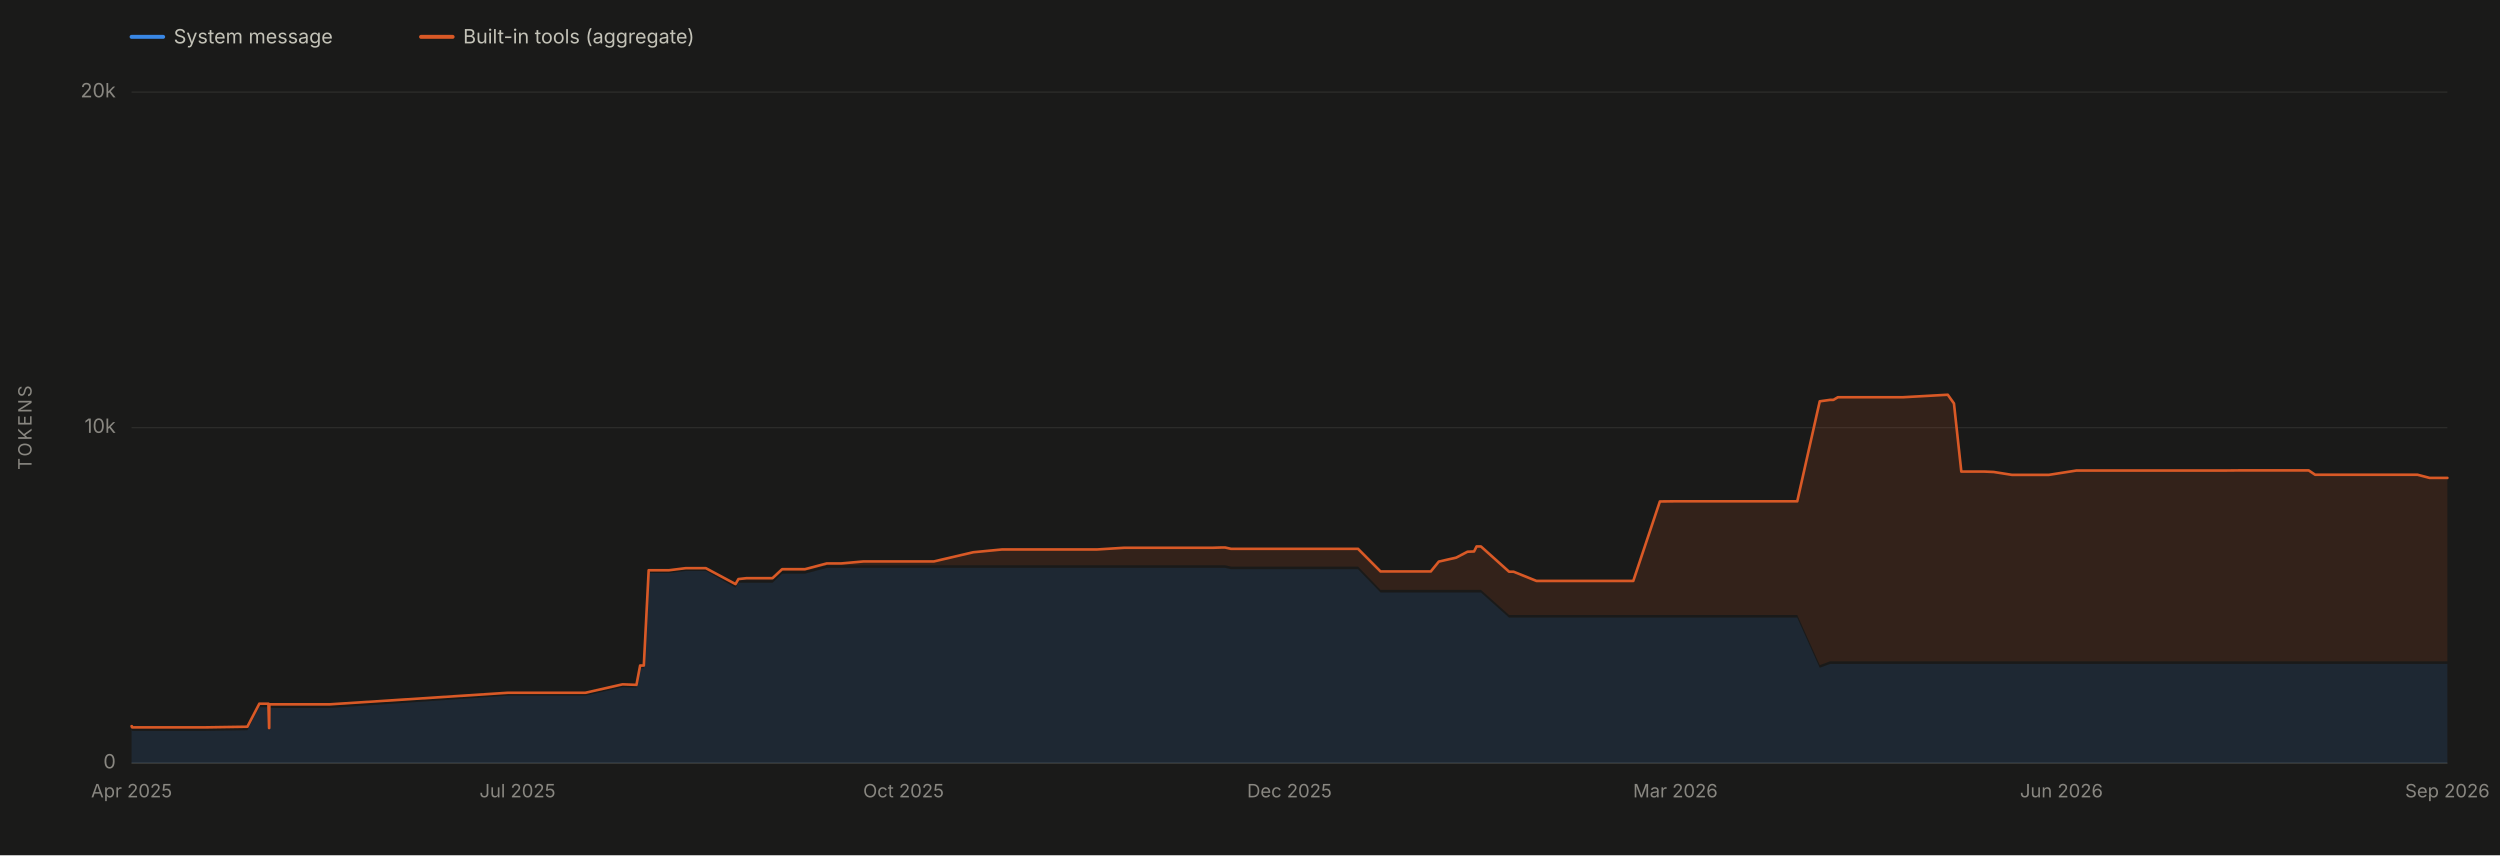
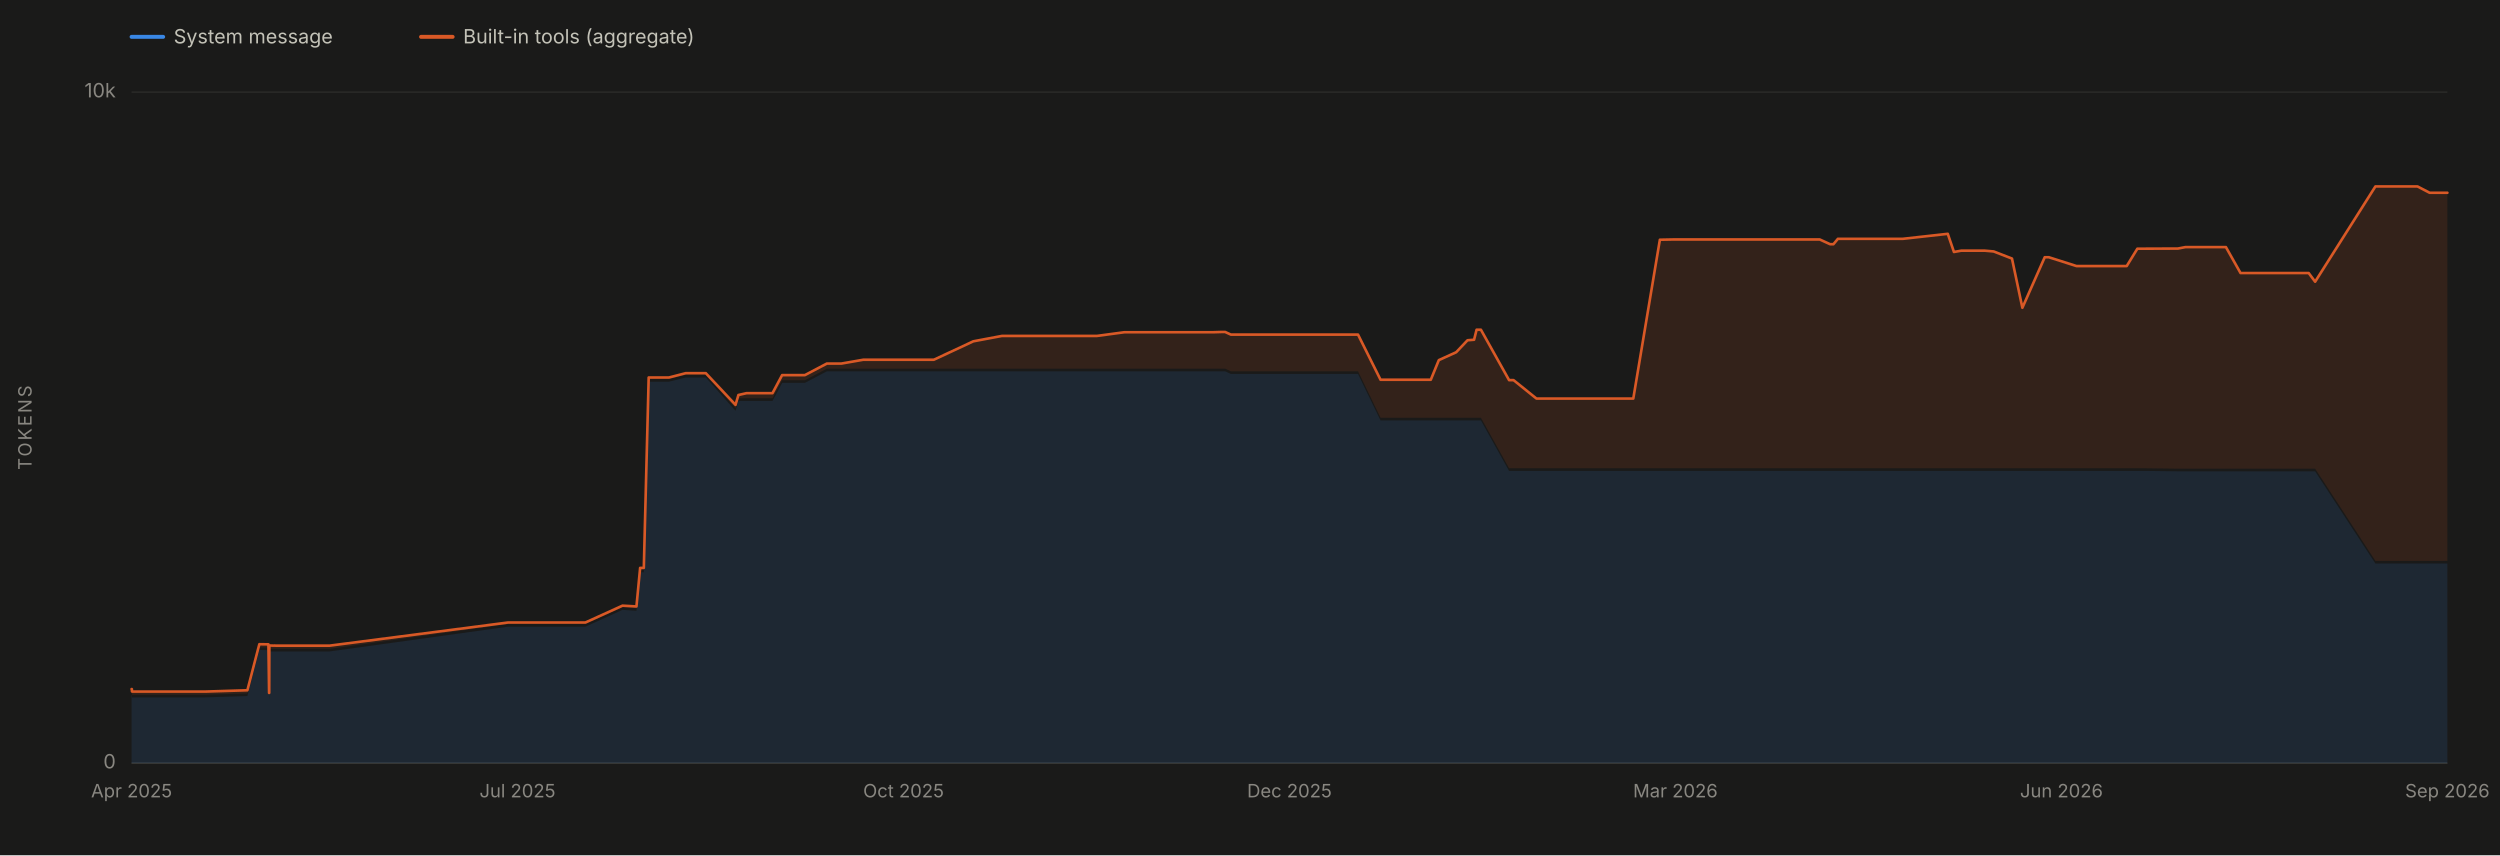
<svg xmlns="http://www.w3.org/2000/svg" viewBox="0 0 1900 650" width="1900" height="650" role="img" aria-labelledby="chartTitle chartDesc" font-family="system-ui, -apple-system, 'Segoe UI', sans-serif">
  <rect x="0" y="0" width="1900" height="650" fill="#1a1a19" />
  <line x1="100" y1="580.0" x2="1860" y2="580.0" stroke="#2c2c2a" stroke-width="1" />
  <text x="88" y="584.0" font-size="15" fill="#898781" text-anchor="end">0</text>
-   <line x1="100" y1="325.0" x2="1860" y2="325.0" stroke="#2c2c2a" stroke-width="1" />
-   <text x="88" y="329.0" font-size="15" fill="#898781" text-anchor="end">10k</text>
  <line x1="100" y1="70.0" x2="1860" y2="70.0" stroke="#2c2c2a" stroke-width="1" />
-   <text x="88" y="74.0" font-size="15" fill="#898781" text-anchor="end">20k</text>
+   <text x="88" y="74.0" font-size="15" fill="#898781" text-anchor="end">10k</text>
  <text x="24" y="325.0" font-size="14" fill="#898781" text-anchor="middle" letter-spacing="1.5" transform="rotate(-90 24 325.0)">TOKENS</text>
  <line x1="100" y1="580" x2="1860" y2="580" stroke="#383835" stroke-width="1" />
  <text x="100.0" y="606" font-size="14" fill="#898781" text-anchor="middle">Apr 2025</text>
  <text x="393.3" y="606" font-size="14" fill="#898781" text-anchor="middle">Jul 2025</text>
  <text x="686.7" y="606" font-size="14" fill="#898781" text-anchor="middle">Oct 2025</text>
  <text x="980.0" y="606" font-size="14" fill="#898781" text-anchor="middle">Dec 2025</text>
  <text x="1273.3" y="606" font-size="14" fill="#898781" text-anchor="middle">Mar 2026</text>
  <text x="1566.7" y="606" font-size="14" fill="#898781" text-anchor="middle">Jun 2026</text>
  <text x="1860.0" y="606" font-size="14" fill="#898781" text-anchor="middle">Sep 2026</text>
-   <path d="M 100.0 580.0 L 100.0 554.6 L 100.0 554.6 L 100.0 554.6 L 100.2 554.6 L 100.3 555.4 L 100.6 555.5 L 100.8 555.5 L 105.4 555.5 L 105.5 555.5 L 105.5 555.5 L 118.1 555.5 L 119.7 555.5 L 121.5 555.5 L 132.3 555.5 L 149.8 555.5 L 156.0 555.5 L 188.0 555.0 L 197.1 537.5 L 197.4 537.5 L 204.0 537.5 L 204.5 556.0 L 204.6 556.0 L 204.7 538.1 L 205.5 538.0 L 208.6 538.1 L 208.6 538.1 L 208.7 538.0 L 209.4 538.1 L 209.4 538.1 L 215.5 538.1 L 250.5 538.1 L 386.1 528.7 L 387.0 528.7 L 391.9 528.7 L 396.2 528.7 L 403.5 528.7 L 409.4 528.7 L 424.4 528.7 L 438.4 528.7 L 444.9 528.7 L 473.1 522.3 L 483.7 522.6 L 486.5 507.9 L 489.3 507.9 L 493.0 435.5 L 494.1 435.5 L 497.5 435.5 L 508.4 435.5 L 521.2 433.9 L 536.4 433.9 L 559.0 446.6 L 561.2 442.9 L 567.4 442.9 L 567.7 442.9 L 584.0 442.9 L 587.1 442.9 L 594.4 436.0 L 604.8 436.0 L 611.1 436.0 L 611.4 436.0 L 611.7 436.0 L 628.4 431.6 L 635.5 431.6 L 639.5 431.6 L 656.1 431.6 L 659.7 431.6 L 666.9 431.6 L 691.0 431.6 L 701.7 431.6 L 709.7 431.6 L 739.7 431.6 L 761.5 431.6 L 764.3 431.6 L 768.1 431.6 L 785.1 431.6 L 786.0 431.6 L 802.5 431.6 L 802.7 431.6 L 812.8 431.6 L 820.4 431.6 L 833.7 431.6 L 854.5 431.6 L 854.8 431.6 L 857.7 431.6 L 861.5 431.6 L 900.3 431.6 L 906.7 431.6 L 922.0 431.6 L 928.2 431.6 L 931.1 431.6 L 935.5 432.6 L 945.6 432.6 L 955.3 432.6 L 955.5 432.6 L 958.9 432.6 L 964.0 432.6 L 1021.5 432.6 L 1022.4 432.6 L 1032.1 432.6 L 1049.2 450.3 L 1050.3 450.3 L 1052.8 450.3 L 1053.7 450.3 L 1055.8 450.3 L 1073.7 450.3 L 1077.5 450.3 L 1087.2 450.3 L 1087.4 450.3 L 1093.5 450.3 L 1106.7 450.3 L 1115.3 450.3 L 1120.3 450.3 L 1122.2 450.3 L 1123.8 450.3 L 1125.5 450.3 L 1146.9 469.4 L 1150.1 469.4 L 1150.3 469.4 L 1167.7 469.4 L 1168.1 469.4 L 1169.3 469.4 L 1195.1 469.4 L 1199.4 469.4 L 1212.6 469.4 L 1220.7 469.4 L 1223.2 469.4 L 1233.8 469.4 L 1238.6 469.4 L 1241.3 469.4 L 1261.5 469.4 L 1271.7 469.4 L 1296.7 469.4 L 1313.3 469.4 L 1348.8 469.4 L 1349.4 469.4 L 1365.9 469.4 L 1383.0 507.5 L 1390.9 504.6 L 1393.4 504.6 L 1396.8 504.6 L 1417.5 504.6 L 1441.9 504.6 L 1446.2 504.6 L 1480.3 504.6 L 1485.0 504.6 L 1490.6 504.6 L 1508.3 504.6 L 1515.2 504.6 L 1529.1 504.6 L 1537.0 504.6 L 1554.0 504.6 L 1557.1 504.6 L 1578.1 504.6 L 1586.1 504.6 L 1602.6 504.6 L 1609.8 504.6 L 1610.8 504.6 L 1616.3 504.6 L 1624.4 504.6 L 1630.8 504.6 L 1655.2 504.6 L 1660.9 504.6 L 1661.8 504.6 L 1673.0 504.6 L 1673.2 504.6 L 1676.6 504.6 L 1683.2 504.6 L 1691.7 504.6 L 1702.8 504.6 L 1728.2 504.6 L 1754.6 504.6 L 1759.5 504.6 L 1805.3 504.6 L 1807.7 504.6 L 1818.6 504.6 L 1828.3 504.6 L 1829.4 504.6 L 1837.3 504.6 L 1846.5 504.6 L 1849.5 504.6 L 1853.4 504.6 L 1856.2 504.6 L 1856.7 504.6 L 1859.5 504.6 L 1860.0 504.6 L 1860.0 580.0 Z" fill="#3987e5" fill-opacity="0.13" stroke="none" />
-   <path d="M 100.0 552.6 L 100.0 551.9 L 100.0 551.9 L 100.0 551.9 L 100.2 551.9 L 100.3 552.7 L 100.6 552.8 L 100.8 552.8 L 105.4 552.8 L 105.5 552.8 L 105.5 552.8 L 118.1 552.8 L 119.7 552.8 L 121.5 552.8 L 132.3 552.8 L 149.8 552.8 L 156.0 552.8 L 188.0 552.3 L 197.1 534.8 L 197.4 534.8 L 204.0 534.8 L 204.5 553.3 L 204.6 553.3 L 204.7 535.3 L 205.5 535.3 L 208.6 535.3 L 208.6 535.3 L 208.7 535.3 L 209.4 535.3 L 209.4 535.3 L 215.5 535.3 L 250.5 535.3 L 386.1 526.5 L 387.0 526.5 L 391.9 526.5 L 396.2 526.5 L 403.5 526.5 L 409.4 526.5 L 424.4 526.5 L 438.4 526.5 L 444.9 526.5 L 473.1 520.1 L 483.7 520.5 L 486.5 505.8 L 489.3 505.8 L 493.0 433.4 L 494.1 433.4 L 497.5 433.4 L 508.4 433.4 L 521.2 431.8 L 536.4 431.8 L 559.0 443.9 L 561.2 440.1 L 567.4 439.4 L 567.7 439.4 L 584.0 439.4 L 587.1 439.4 L 594.4 432.6 L 604.8 432.6 L 611.1 432.6 L 611.4 432.6 L 611.7 432.6 L 628.4 428.2 L 635.5 428.2 L 639.5 428.2 L 656.1 426.7 L 659.7 426.7 L 666.9 426.7 L 691.0 426.7 L 701.7 426.7 L 709.7 426.7 L 739.7 419.7 L 761.5 417.6 L 764.3 417.6 L 768.1 417.6 L 785.1 417.6 L 786.0 417.6 L 802.5 417.6 L 802.7 417.6 L 812.8 417.6 L 820.4 417.6 L 833.7 417.6 L 854.5 416.3 L 854.8 416.3 L 857.7 416.3 L 861.5 416.3 L 900.3 416.3 L 906.7 416.3 L 922.0 416.3 L 928.2 416.1 L 931.1 416.1 L 935.5 417.1 L 945.6 417.1 L 955.3 417.1 L 955.5 417.1 L 958.9 417.1 L 964.0 417.1 L 1021.5 417.1 L 1022.4 417.1 L 1032.1 417.1 L 1049.2 434.3 L 1050.3 434.3 L 1052.8 434.3 L 1053.7 434.3 L 1055.8 434.3 L 1073.7 434.3 L 1077.5 434.3 L 1087.2 434.3 L 1087.4 434.3 L 1093.5 426.8 L 1106.7 423.8 L 1115.3 419.3 L 1120.3 419.1 L 1122.2 415.3 L 1123.8 415.3 L 1125.5 415.3 L 1146.9 434.5 L 1150.1 434.5 L 1150.3 434.5 L 1167.7 441.5 L 1168.1 441.5 L 1169.3 441.5 L 1195.1 441.5 L 1199.4 441.5 L 1212.6 441.5 L 1220.7 441.5 L 1223.2 441.5 L 1233.8 441.5 L 1238.6 441.5 L 1241.3 441.5 L 1261.5 381.1 L 1271.7 381.0 L 1296.7 381.0 L 1313.3 381.0 L 1348.8 381.0 L 1349.4 381.0 L 1365.9 381.0 L 1383.0 305.0 L 1390.9 303.9 L 1393.4 303.9 L 1396.8 301.9 L 1417.5 301.9 L 1441.9 301.9 L 1446.2 301.9 L 1480.3 300.0 L 1485.0 306.6 L 1490.6 358.4 L 1508.3 358.4 L 1515.2 358.7 L 1529.1 360.9 L 1537.0 360.9 L 1554.0 360.9 L 1557.1 360.9 L 1578.1 357.6 L 1586.1 357.6 L 1602.6 357.6 L 1609.8 357.6 L 1610.8 357.6 L 1616.3 357.6 L 1624.4 357.6 L 1630.8 357.6 L 1655.2 357.6 L 1660.9 357.6 L 1661.8 357.6 L 1673.0 357.6 L 1673.2 357.6 L 1676.6 357.6 L 1683.2 357.6 L 1691.7 357.6 L 1702.8 357.5 L 1728.2 357.5 L 1754.6 357.5 L 1759.5 360.8 L 1805.3 360.8 L 1807.7 360.8 L 1818.6 360.8 L 1828.3 360.8 L 1829.4 360.8 L 1837.3 360.8 L 1846.5 363.2 L 1849.5 363.2 L 1853.4 363.2 L 1856.2 363.2 L 1856.7 363.2 L 1859.5 363.2 L 1860.0 363.2 L 1860.0 502.6 L 1859.5 502.6 L 1856.7 502.6 L 1856.2 502.6 L 1853.4 502.6 L 1849.5 502.6 L 1846.5 502.6 L 1837.3 502.6 L 1829.4 502.6 L 1828.3 502.6 L 1818.6 502.6 L 1807.7 502.6 L 1805.3 502.6 L 1759.5 502.6 L 1754.6 502.6 L 1728.2 502.6 L 1702.8 502.6 L 1691.7 502.6 L 1683.2 502.6 L 1676.6 502.6 L 1673.2 502.6 L 1673.0 502.6 L 1661.8 502.6 L 1660.9 502.6 L 1655.2 502.6 L 1630.8 502.6 L 1624.4 502.6 L 1616.3 502.6 L 1610.8 502.6 L 1609.8 502.6 L 1602.6 502.6 L 1586.1 502.6 L 1578.1 502.6 L 1557.1 502.6 L 1554.0 502.6 L 1537.0 502.6 L 1529.1 502.6 L 1515.2 502.6 L 1508.3 502.6 L 1490.6 502.6 L 1485.0 502.6 L 1480.3 502.6 L 1446.2 502.6 L 1441.9 502.6 L 1417.5 502.6 L 1396.8 502.6 L 1393.4 502.6 L 1390.9 502.6 L 1383.0 505.5 L 1365.9 467.4 L 1349.4 467.4 L 1348.8 467.4 L 1313.3 467.4 L 1296.7 467.4 L 1271.7 467.4 L 1261.5 467.4 L 1241.3 467.4 L 1238.6 467.4 L 1233.8 467.4 L 1223.2 467.4 L 1220.7 467.4 L 1212.6 467.4 L 1199.4 467.4 L 1195.1 467.4 L 1169.3 467.4 L 1168.1 467.4 L 1167.7 467.4 L 1150.3 467.4 L 1150.1 467.4 L 1146.9 467.4 L 1125.5 448.3 L 1123.8 448.3 L 1122.2 448.3 L 1120.3 448.3 L 1115.3 448.3 L 1106.7 448.3 L 1093.5 448.3 L 1087.4 448.3 L 1087.2 448.3 L 1077.5 448.3 L 1073.7 448.3 L 1055.8 448.3 L 1053.7 448.3 L 1052.8 448.3 L 1050.3 448.3 L 1049.2 448.3 L 1032.1 430.6 L 1022.4 430.6 L 1021.5 430.6 L 964.0 430.6 L 958.9 430.6 L 955.5 430.6 L 955.3 430.6 L 945.6 430.6 L 935.5 430.6 L 931.1 429.6 L 928.2 429.6 L 922.0 429.6 L 906.7 429.6 L 900.3 429.6 L 861.5 429.6 L 857.7 429.6 L 854.8 429.6 L 854.5 429.6 L 833.7 429.6 L 820.4 429.6 L 812.8 429.6 L 802.7 429.6 L 802.5 429.6 L 786.0 429.6 L 785.1 429.6 L 768.1 429.6 L 764.3 429.6 L 761.5 429.6 L 739.7 429.6 L 709.7 429.6 L 701.7 429.6 L 691.0 429.6 L 666.9 429.6 L 659.7 429.6 L 656.1 429.6 L 639.5 429.6 L 635.5 429.6 L 628.4 429.6 L 611.7 434.0 L 611.4 434.0 L 611.1 434.0 L 604.8 434.0 L 594.4 434.0 L 587.1 440.9 L 584.0 440.9 L 567.7 440.9 L 567.4 440.9 L 561.2 440.9 L 559.0 444.6 L 536.4 431.9 L 521.2 431.9 L 508.4 433.5 L 497.5 433.5 L 494.1 433.5 L 493.0 433.5 L 489.3 505.9 L 486.5 505.9 L 483.7 520.6 L 473.1 520.3 L 444.9 526.7 L 438.4 526.7 L 424.4 526.7 L 409.4 526.7 L 403.5 526.7 L 396.2 526.7 L 391.9 526.7 L 387.0 526.7 L 386.1 526.7 L 250.5 536.1 L 215.5 536.1 L 209.4 536.1 L 209.4 536.1 L 208.7 536.0 L 208.6 536.1 L 208.6 536.1 L 205.5 536.0 L 204.7 536.1 L 204.6 554.0 L 204.5 554.0 L 204.0 535.5 L 197.4 535.5 L 197.1 535.5 L 188.0 553.0 L 156.0 553.5 L 149.8 553.5 L 132.3 553.5 L 121.5 553.5 L 119.7 553.5 L 118.1 553.5 L 105.5 553.5 L 105.5 553.5 L 105.4 553.5 L 100.8 553.5 L 100.6 553.5 L 100.3 553.4 L 100.2 552.6 L 100.0 552.6 L 100.0 552.6 L 100.0 552.6 Z" fill="#d95926" fill-opacity="0.13" stroke="none" />
-   <path d="M 100.0 551.9 L 100.0 551.9 L 100.0 551.9 L 100.2 551.9 L 100.3 552.7 L 100.6 552.8 L 100.8 552.8 L 105.4 552.8 L 105.5 552.8 L 105.5 552.8 L 118.1 552.8 L 119.7 552.8 L 121.5 552.8 L 132.3 552.8 L 149.8 552.8 L 156.0 552.8 L 188.0 552.3 L 197.1 534.8 L 197.4 534.8 L 204.0 534.8 L 204.5 553.3 L 204.6 553.3 L 204.7 535.3 L 205.5 535.3 L 208.6 535.3 L 208.6 535.3 L 208.7 535.3 L 209.4 535.3 L 209.4 535.3 L 215.5 535.3 L 250.5 535.3 L 386.1 526.5 L 387.0 526.5 L 391.9 526.5 L 396.2 526.5 L 403.5 526.5 L 409.4 526.5 L 424.4 526.5 L 438.4 526.5 L 444.9 526.5 L 473.1 520.1 L 483.7 520.5 L 486.5 505.8 L 489.3 505.8 L 493.0 433.4 L 494.1 433.4 L 497.5 433.4 L 508.4 433.4 L 521.2 431.8 L 536.4 431.8 L 559.0 443.9 L 561.2 440.1 L 567.4 439.4 L 567.7 439.4 L 584.0 439.4 L 587.1 439.4 L 594.4 432.6 L 604.8 432.6 L 611.1 432.6 L 611.4 432.6 L 611.7 432.6 L 628.4 428.2 L 635.5 428.2 L 639.5 428.2 L 656.1 426.7 L 659.7 426.7 L 666.9 426.7 L 691.0 426.7 L 701.7 426.7 L 709.7 426.7 L 739.7 419.7 L 761.5 417.6 L 764.3 417.6 L 768.1 417.6 L 785.1 417.6 L 786.0 417.6 L 802.5 417.6 L 802.7 417.6 L 812.8 417.6 L 820.4 417.6 L 833.7 417.6 L 854.5 416.3 L 854.8 416.3 L 857.7 416.3 L 861.5 416.3 L 900.3 416.3 L 906.7 416.3 L 922.0 416.3 L 928.2 416.1 L 931.1 416.1 L 935.5 417.1 L 945.6 417.1 L 955.3 417.1 L 955.5 417.1 L 958.9 417.1 L 964.0 417.1 L 1021.5 417.1 L 1022.4 417.1 L 1032.1 417.1 L 1049.2 434.3 L 1050.3 434.3 L 1052.8 434.3 L 1053.7 434.3 L 1055.8 434.3 L 1073.7 434.3 L 1077.5 434.3 L 1087.2 434.3 L 1087.4 434.3 L 1093.5 426.8 L 1106.7 423.8 L 1115.3 419.3 L 1120.3 419.1 L 1122.2 415.3 L 1123.8 415.3 L 1125.5 415.3 L 1146.9 434.5 L 1150.1 434.5 L 1150.3 434.5 L 1167.7 441.5 L 1168.1 441.5 L 1169.3 441.5 L 1195.1 441.5 L 1199.4 441.5 L 1212.6 441.5 L 1220.7 441.5 L 1223.2 441.5 L 1233.8 441.5 L 1238.6 441.5 L 1241.3 441.5 L 1261.5 381.1 L 1271.7 381.0 L 1296.7 381.0 L 1313.3 381.0 L 1348.8 381.0 L 1349.4 381.0 L 1365.9 381.0 L 1383.0 305.0 L 1390.9 303.9 L 1393.4 303.9 L 1396.8 301.9 L 1417.5 301.9 L 1441.9 301.9 L 1446.2 301.9 L 1480.3 300.0 L 1485.0 306.6 L 1490.6 358.4 L 1508.3 358.4 L 1515.2 358.7 L 1529.1 360.9 L 1537.0 360.9 L 1554.0 360.9 L 1557.1 360.9 L 1578.1 357.6 L 1586.1 357.6 L 1602.6 357.6 L 1609.8 357.6 L 1610.8 357.6 L 1616.3 357.6 L 1624.4 357.6 L 1630.8 357.6 L 1655.2 357.6 L 1660.9 357.6 L 1661.8 357.6 L 1673.0 357.6 L 1673.2 357.6 L 1676.6 357.6 L 1683.2 357.6 L 1691.7 357.6 L 1702.8 357.5 L 1728.2 357.5 L 1754.6 357.5 L 1759.5 360.8 L 1805.3 360.8 L 1807.7 360.8 L 1818.6 360.8 L 1828.3 360.8 L 1829.4 360.8 L 1837.3 360.8 L 1846.5 363.2 L 1849.5 363.2 L 1853.4 363.2 L 1856.2 363.2 L 1856.7 363.2 L 1859.5 363.2 L 1860.0 363.2" fill="none" stroke="#d95926" stroke-width="2" stroke-linejoin="round" stroke-linecap="round" />
+   <path d="M 100.0 580.0 L 100.0 528.2 L 100.0 528.2 L 100.0 528.2 L 100.2 528.2 L 100.3 529.9 L 100.6 530.1 L 100.8 530.1 L 105.4 530.0 L 105.5 530.0 L 105.5 530.0 L 118.1 530.0 L 119.7 530.0 L 121.5 530.0 L 132.3 530.0 L 149.8 530.0 L 156.0 530.0 L 188.0 529.0 L 197.1 494.0 L 197.4 494.0 L 204.0 494.1 L 204.5 531.0 L 204.6 531.0 L 204.7 495.1 L 205.5 495.1 L 208.6 495.1 L 208.6 495.1 L 208.7 495.1 L 209.4 495.1 L 209.4 495.1 L 215.5 495.1 L 250.5 495.1 L 386.1 476.3 L 387.0 476.3 L 391.9 476.3 L 396.2 476.3 L 403.5 476.3 L 409.4 476.3 L 424.4 476.3 L 438.4 476.3 L 444.9 476.3 L 473.1 463.5 L 483.7 464.2 L 486.5 434.9 L 489.3 434.9 L 493.0 290.1 L 494.1 290.1 L 497.5 290.1 L 508.4 290.1 L 521.2 286.9 L 536.4 286.9 L 559.0 312.2 L 561.2 304.7 L 567.4 304.7 L 567.7 304.7 L 584.0 304.7 L 587.1 304.7 L 594.4 291.0 L 604.8 291.0 L 611.1 291.0 L 611.4 291.0 L 611.7 291.0 L 628.4 282.2 L 635.5 282.2 L 639.5 282.2 L 656.1 282.2 L 659.7 282.2 L 666.9 282.2 L 691.0 282.2 L 701.7 282.2 L 709.7 282.2 L 739.7 282.2 L 761.5 282.2 L 764.3 282.2 L 768.1 282.2 L 785.1 282.2 L 786.0 282.2 L 802.5 282.2 L 802.7 282.2 L 812.8 282.2 L 820.4 282.2 L 833.7 282.2 L 854.5 282.2 L 854.8 282.2 L 857.7 282.2 L 861.5 282.2 L 900.3 282.2 L 906.7 282.2 L 922.0 282.2 L 928.2 282.2 L 931.1 282.2 L 935.5 284.2 L 945.6 284.2 L 955.3 284.2 L 955.5 284.2 L 958.9 284.2 L 964.0 284.2 L 1021.5 284.2 L 1022.4 284.2 L 1032.1 284.2 L 1049.2 319.5 L 1050.3 319.5 L 1052.8 319.5 L 1053.7 319.5 L 1055.8 319.5 L 1073.7 319.5 L 1077.5 319.5 L 1087.2 319.5 L 1087.4 319.5 L 1093.5 319.5 L 1106.7 319.5 L 1115.3 319.5 L 1120.3 319.5 L 1122.2 319.5 L 1123.8 319.5 L 1125.5 319.5 L 1146.9 357.9 L 1150.1 357.9 L 1150.3 357.9 L 1167.7 357.9 L 1168.1 357.9 L 1169.3 357.9 L 1195.1 357.9 L 1199.4 357.9 L 1212.6 357.9 L 1220.7 357.9 L 1223.2 357.9 L 1233.8 357.9 L 1238.6 357.9 L 1241.3 357.9 L 1261.5 357.9 L 1271.7 357.9 L 1296.7 357.9 L 1313.3 357.9 L 1348.8 357.9 L 1349.4 357.9 L 1365.9 357.9 L 1383.0 357.9 L 1390.9 357.9 L 1393.4 357.9 L 1396.8 357.9 L 1417.5 357.9 L 1441.9 357.9 L 1446.2 357.9 L 1480.3 357.9 L 1485.0 357.9 L 1490.6 357.9 L 1508.3 357.9 L 1515.2 357.9 L 1529.1 357.9 L 1537.0 357.9 L 1554.0 357.9 L 1557.1 357.9 L 1578.1 357.9 L 1586.1 357.9 L 1602.6 357.9 L 1609.8 357.9 L 1610.8 357.9 L 1616.3 357.9 L 1624.4 357.9 L 1630.8 357.9 L 1655.2 358.2 L 1660.9 358.2 L 1661.8 358.2 L 1673.0 358.2 L 1673.2 358.2 L 1676.6 358.2 L 1683.2 358.2 L 1691.7 358.2 L 1702.8 358.2 L 1728.2 358.2 L 1754.6 358.2 L 1759.5 358.2 L 1805.3 428.3 L 1807.7 428.3 L 1818.6 428.3 L 1828.3 428.3 L 1829.4 428.3 L 1837.3 428.3 L 1846.5 428.3 L 1849.5 428.3 L 1853.4 428.3 L 1856.2 428.3 L 1856.7 428.3 L 1859.5 428.3 L 1860.0 428.3 L 1860.0 580.0 Z" fill="#3987e5" fill-opacity="0.13" stroke="none" />
+   <path d="M 100.0 526.2 L 100.0 523.7 L 100.0 523.7 L 100.0 523.7 L 100.2 523.7 L 100.3 525.5 L 100.6 525.6 L 100.8 525.6 L 105.4 525.6 L 105.5 525.6 L 105.5 525.6 L 118.1 525.6 L 119.7 525.6 L 121.5 525.6 L 132.3 525.6 L 149.8 525.6 L 156.0 525.6 L 188.0 524.6 L 197.1 489.6 L 197.4 489.6 L 204.0 489.7 L 204.5 526.6 L 204.6 526.6 L 204.7 490.7 L 205.5 490.6 L 208.6 490.7 L 208.6 490.7 L 208.7 490.6 L 209.4 490.7 L 209.4 490.7 L 215.5 490.7 L 250.5 490.7 L 386.1 473.1 L 387.0 473.1 L 391.9 473.1 L 396.2 473.1 L 403.5 473.1 L 409.4 473.1 L 424.4 473.1 L 438.4 473.1 L 444.9 473.1 L 473.1 460.3 L 483.7 460.9 L 486.5 431.6 L 489.3 431.6 L 493.0 286.9 L 494.1 286.9 L 497.5 286.9 L 508.4 286.9 L 521.2 283.6 L 536.4 283.6 L 559.0 307.7 L 561.2 300.2 L 567.4 298.8 L 567.7 298.8 L 584.0 298.8 L 587.1 298.8 L 594.4 285.1 L 604.8 285.1 L 611.1 285.1 L 611.4 285.1 L 611.7 285.1 L 628.4 276.3 L 635.5 276.3 L 639.5 276.3 L 656.1 273.4 L 659.7 273.4 L 666.9 273.4 L 691.0 273.4 L 701.7 273.4 L 709.7 273.4 L 739.7 259.4 L 761.5 255.3 L 764.3 255.3 L 768.1 255.3 L 785.1 255.3 L 786.0 255.3 L 802.5 255.3 L 802.7 255.3 L 812.8 255.3 L 820.4 255.3 L 833.7 255.3 L 854.5 252.5 L 854.8 252.5 L 857.7 252.5 L 861.5 252.5 L 900.3 252.5 L 906.7 252.5 L 922.0 252.5 L 928.2 252.3 L 931.1 252.3 L 935.5 254.3 L 945.6 254.3 L 955.3 254.3 L 955.5 254.3 L 958.9 254.3 L 964.0 254.3 L 1021.5 254.3 L 1022.4 254.3 L 1032.1 254.3 L 1049.2 288.6 L 1050.3 288.6 L 1052.8 288.6 L 1053.7 288.6 L 1055.8 288.6 L 1073.7 288.6 L 1077.5 288.6 L 1087.2 288.6 L 1087.4 288.6 L 1093.5 273.7 L 1106.7 267.7 L 1115.3 258.6 L 1120.3 258.2 L 1122.2 250.6 L 1123.8 250.6 L 1125.5 250.6 L 1146.9 288.9 L 1150.1 288.9 L 1150.3 288.9 L 1167.7 302.9 L 1168.1 302.9 L 1169.3 302.9 L 1195.1 302.9 L 1199.4 302.9 L 1212.6 302.9 L 1220.7 302.9 L 1223.2 302.9 L 1233.8 302.9 L 1238.6 302.9 L 1241.3 302.9 L 1261.5 182.2 L 1271.7 182.0 L 1296.7 182.0 L 1313.3 182.0 L 1348.8 182.0 L 1349.4 182.0 L 1365.9 182.0 L 1383.0 182.0 L 1390.9 185.6 L 1393.4 185.6 L 1396.8 181.5 L 1417.5 181.5 L 1441.9 181.5 L 1446.2 181.5 L 1480.3 177.7 L 1485.0 191.5 L 1490.6 190.5 L 1508.3 190.5 L 1515.2 191.1 L 1529.1 196.5 L 1537.0 233.9 L 1554.0 195.5 L 1557.1 195.5 L 1578.1 202.2 L 1586.1 202.2 L 1602.6 202.2 L 1609.8 202.2 L 1610.8 202.2 L 1616.3 202.2 L 1624.4 189.0 L 1630.8 189.0 L 1655.2 188.9 L 1660.9 187.8 L 1661.8 187.8 L 1673.0 187.8 L 1673.2 187.8 L 1676.6 187.8 L 1683.2 187.8 L 1691.7 187.8 L 1702.8 207.5 L 1728.2 207.5 L 1754.6 207.5 L 1759.5 214.1 L 1805.3 141.7 L 1807.7 141.7 L 1818.6 141.7 L 1828.3 141.7 L 1829.4 141.7 L 1837.3 141.7 L 1846.5 146.5 L 1849.5 146.5 L 1853.4 146.5 L 1856.2 146.5 L 1856.7 146.5 L 1859.5 146.5 L 1860.0 146.5 L 1860.0 426.3 L 1859.5 426.3 L 1856.7 426.3 L 1856.2 426.3 L 1853.4 426.3 L 1849.5 426.3 L 1846.5 426.3 L 1837.3 426.3 L 1829.4 426.3 L 1828.3 426.3 L 1818.6 426.3 L 1807.7 426.3 L 1805.3 426.3 L 1759.5 356.2 L 1754.6 356.2 L 1728.2 356.2 L 1702.8 356.2 L 1691.7 356.2 L 1683.2 356.2 L 1676.6 356.2 L 1673.2 356.2 L 1673.0 356.2 L 1661.8 356.2 L 1660.9 356.2 L 1655.2 356.2 L 1630.8 355.9 L 1624.4 355.9 L 1616.3 355.9 L 1610.8 355.9 L 1609.8 355.9 L 1602.6 355.9 L 1586.1 355.9 L 1578.1 355.9 L 1557.1 355.9 L 1554.0 355.9 L 1537.0 355.9 L 1529.1 355.9 L 1515.2 355.9 L 1508.3 355.9 L 1490.6 355.9 L 1485.0 355.9 L 1480.3 355.9 L 1446.2 355.9 L 1441.9 355.9 L 1417.5 355.9 L 1396.8 355.9 L 1393.4 355.9 L 1390.9 355.9 L 1383.0 355.9 L 1365.9 355.9 L 1349.4 355.9 L 1348.8 355.9 L 1313.3 355.9 L 1296.7 355.9 L 1271.7 355.9 L 1261.5 355.9 L 1241.3 355.9 L 1238.6 355.9 L 1233.8 355.9 L 1223.2 355.9 L 1220.7 355.9 L 1212.6 355.9 L 1199.4 355.9 L 1195.1 355.9 L 1169.3 355.9 L 1168.1 355.9 L 1167.7 355.9 L 1150.3 355.9 L 1150.1 355.9 L 1146.9 355.9 L 1125.5 317.5 L 1123.8 317.5 L 1122.2 317.5 L 1120.3 317.5 L 1115.3 317.5 L 1106.7 317.5 L 1093.5 317.5 L 1087.4 317.5 L 1087.2 317.5 L 1077.5 317.5 L 1073.7 317.5 L 1055.8 317.5 L 1053.7 317.5 L 1052.8 317.5 L 1050.3 317.5 L 1049.2 317.5 L 1032.1 282.2 L 1022.4 282.2 L 1021.5 282.2 L 964.0 282.2 L 958.9 282.2 L 955.5 282.2 L 955.3 282.2 L 945.6 282.2 L 935.5 282.2 L 931.1 280.2 L 928.2 280.2 L 922.0 280.2 L 906.7 280.2 L 900.3 280.2 L 861.5 280.2 L 857.7 280.2 L 854.8 280.2 L 854.5 280.2 L 833.7 280.2 L 820.4 280.2 L 812.8 280.2 L 802.7 280.2 L 802.5 280.2 L 786.0 280.2 L 785.1 280.2 L 768.1 280.2 L 764.3 280.2 L 761.5 280.2 L 739.7 280.2 L 709.7 280.2 L 701.7 280.2 L 691.0 280.2 L 666.9 280.2 L 659.7 280.2 L 656.1 280.2 L 639.5 280.2 L 635.5 280.2 L 628.4 280.2 L 611.7 289.0 L 611.4 289.0 L 611.1 289.0 L 604.8 289.0 L 594.4 289.0 L 587.1 302.7 L 584.0 302.7 L 567.7 302.7 L 567.4 302.7 L 561.2 302.7 L 559.0 310.2 L 536.4 284.9 L 521.2 284.9 L 508.4 288.1 L 497.5 288.1 L 494.1 288.1 L 493.0 288.1 L 489.3 432.9 L 486.5 432.9 L 483.7 462.2 L 473.1 461.5 L 444.9 474.3 L 438.4 474.3 L 424.4 474.3 L 409.4 474.3 L 403.5 474.3 L 396.2 474.3 L 391.9 474.3 L 387.0 474.3 L 386.1 474.3 L 250.5 493.1 L 215.5 493.1 L 209.4 493.1 L 209.4 493.1 L 208.7 493.1 L 208.6 493.1 L 208.6 493.1 L 205.5 493.1 L 204.7 493.1 L 204.6 529.0 L 204.5 529.0 L 204.0 492.1 L 197.4 492.0 L 197.1 492.0 L 188.0 527.0 L 156.0 528.0 L 149.8 528.0 L 132.3 528.0 L 121.5 528.0 L 119.7 528.0 L 118.1 528.0 L 105.5 528.0 L 105.5 528.0 L 105.4 528.0 L 100.8 528.1 L 100.6 528.1 L 100.3 527.9 L 100.2 526.2 L 100.0 526.2 L 100.0 526.2 L 100.0 526.2 Z" fill="#d95926" fill-opacity="0.13" stroke="none" />
+   <path d="M 100.0 523.7 L 100.0 523.7 L 100.0 523.7 L 100.2 523.7 L 100.3 525.5 L 100.6 525.6 L 100.8 525.6 L 105.4 525.6 L 105.5 525.6 L 105.5 525.6 L 118.1 525.6 L 119.7 525.6 L 121.5 525.6 L 132.3 525.6 L 149.8 525.6 L 156.0 525.6 L 188.0 524.6 L 197.1 489.6 L 197.4 489.6 L 204.0 489.7 L 204.5 526.6 L 204.6 526.6 L 204.7 490.7 L 205.5 490.6 L 208.6 490.7 L 208.6 490.7 L 208.7 490.6 L 209.4 490.7 L 209.4 490.7 L 215.5 490.7 L 250.5 490.7 L 386.1 473.1 L 387.0 473.1 L 391.9 473.1 L 396.2 473.1 L 403.5 473.1 L 409.4 473.1 L 424.4 473.1 L 438.4 473.1 L 444.9 473.1 L 473.1 460.3 L 483.7 460.9 L 486.5 431.6 L 489.3 431.6 L 493.0 286.9 L 494.1 286.9 L 497.5 286.9 L 508.4 286.9 L 521.2 283.6 L 536.4 283.6 L 559.0 307.7 L 561.2 300.2 L 567.4 298.8 L 567.7 298.8 L 584.0 298.8 L 587.1 298.8 L 594.4 285.1 L 604.8 285.1 L 611.1 285.1 L 611.4 285.1 L 611.7 285.1 L 628.4 276.3 L 635.5 276.3 L 639.5 276.3 L 656.1 273.4 L 659.7 273.4 L 666.9 273.4 L 691.0 273.4 L 701.7 273.4 L 709.7 273.4 L 739.7 259.4 L 761.5 255.3 L 764.3 255.3 L 768.1 255.3 L 785.1 255.3 L 786.0 255.3 L 802.5 255.3 L 802.7 255.3 L 812.8 255.3 L 820.4 255.3 L 833.7 255.3 L 854.5 252.5 L 854.8 252.5 L 857.7 252.5 L 861.5 252.5 L 900.3 252.5 L 906.7 252.5 L 922.0 252.5 L 928.2 252.3 L 931.1 252.3 L 935.5 254.3 L 945.6 254.3 L 955.3 254.3 L 955.5 254.3 L 958.9 254.3 L 964.0 254.3 L 1021.5 254.3 L 1022.4 254.3 L 1032.1 254.3 L 1049.2 288.6 L 1050.3 288.6 L 1052.8 288.6 L 1053.7 288.6 L 1055.8 288.6 L 1073.7 288.6 L 1077.5 288.6 L 1087.2 288.6 L 1087.4 288.6 L 1093.5 273.7 L 1106.7 267.7 L 1115.3 258.6 L 1120.3 258.2 L 1122.2 250.6 L 1123.8 250.6 L 1125.5 250.6 L 1146.9 288.9 L 1150.1 288.9 L 1150.3 288.9 L 1167.7 302.9 L 1168.1 302.9 L 1169.3 302.9 L 1195.1 302.9 L 1199.4 302.9 L 1212.6 302.9 L 1220.7 302.9 L 1223.2 302.9 L 1233.8 302.9 L 1238.6 302.9 L 1241.3 302.9 L 1261.5 182.2 L 1271.7 182.0 L 1296.7 182.0 L 1313.3 182.0 L 1348.8 182.0 L 1349.4 182.0 L 1365.9 182.0 L 1383.0 182.0 L 1390.9 185.6 L 1393.4 185.6 L 1396.8 181.5 L 1417.5 181.5 L 1441.9 181.5 L 1446.2 181.5 L 1480.3 177.7 L 1485.0 191.5 L 1490.6 190.5 L 1508.3 190.5 L 1515.2 191.1 L 1529.1 196.5 L 1537.0 233.9 L 1554.0 195.5 L 1557.1 195.5 L 1578.1 202.2 L 1586.1 202.2 L 1602.6 202.2 L 1609.8 202.2 L 1610.8 202.2 L 1616.3 202.2 L 1624.4 189.0 L 1630.8 189.0 L 1655.2 188.9 L 1660.9 187.8 L 1661.8 187.8 L 1673.0 187.8 L 1673.2 187.8 L 1676.6 187.8 L 1683.2 187.8 L 1691.7 187.8 L 1702.8 207.5 L 1728.2 207.5 L 1754.6 207.5 L 1759.5 214.1 L 1805.3 141.7 L 1807.7 141.7 L 1818.6 141.7 L 1828.3 141.7 L 1829.4 141.7 L 1837.3 141.7 L 1846.5 146.5 L 1849.5 146.5 L 1853.4 146.5 L 1856.2 146.5 L 1856.7 146.5 L 1859.5 146.5 L 1860.0 146.5" fill="none" stroke="#d95926" stroke-width="2" stroke-linejoin="round" stroke-linecap="round" />
  <line x1="100" y1="28" x2="124" y2="28" stroke="#3987e5" stroke-width="3" stroke-linecap="round" />
  <text x="132" y="33" font-size="15" fill="#c3c2b7">System message</text>
  <line x1="320" y1="28" x2="344" y2="28" stroke="#d95926" stroke-width="3" stroke-linecap="round" />
  <text x="352" y="33" font-size="15" fill="#c3c2b7">Built-in tools (aggregate)</text>
</svg>
